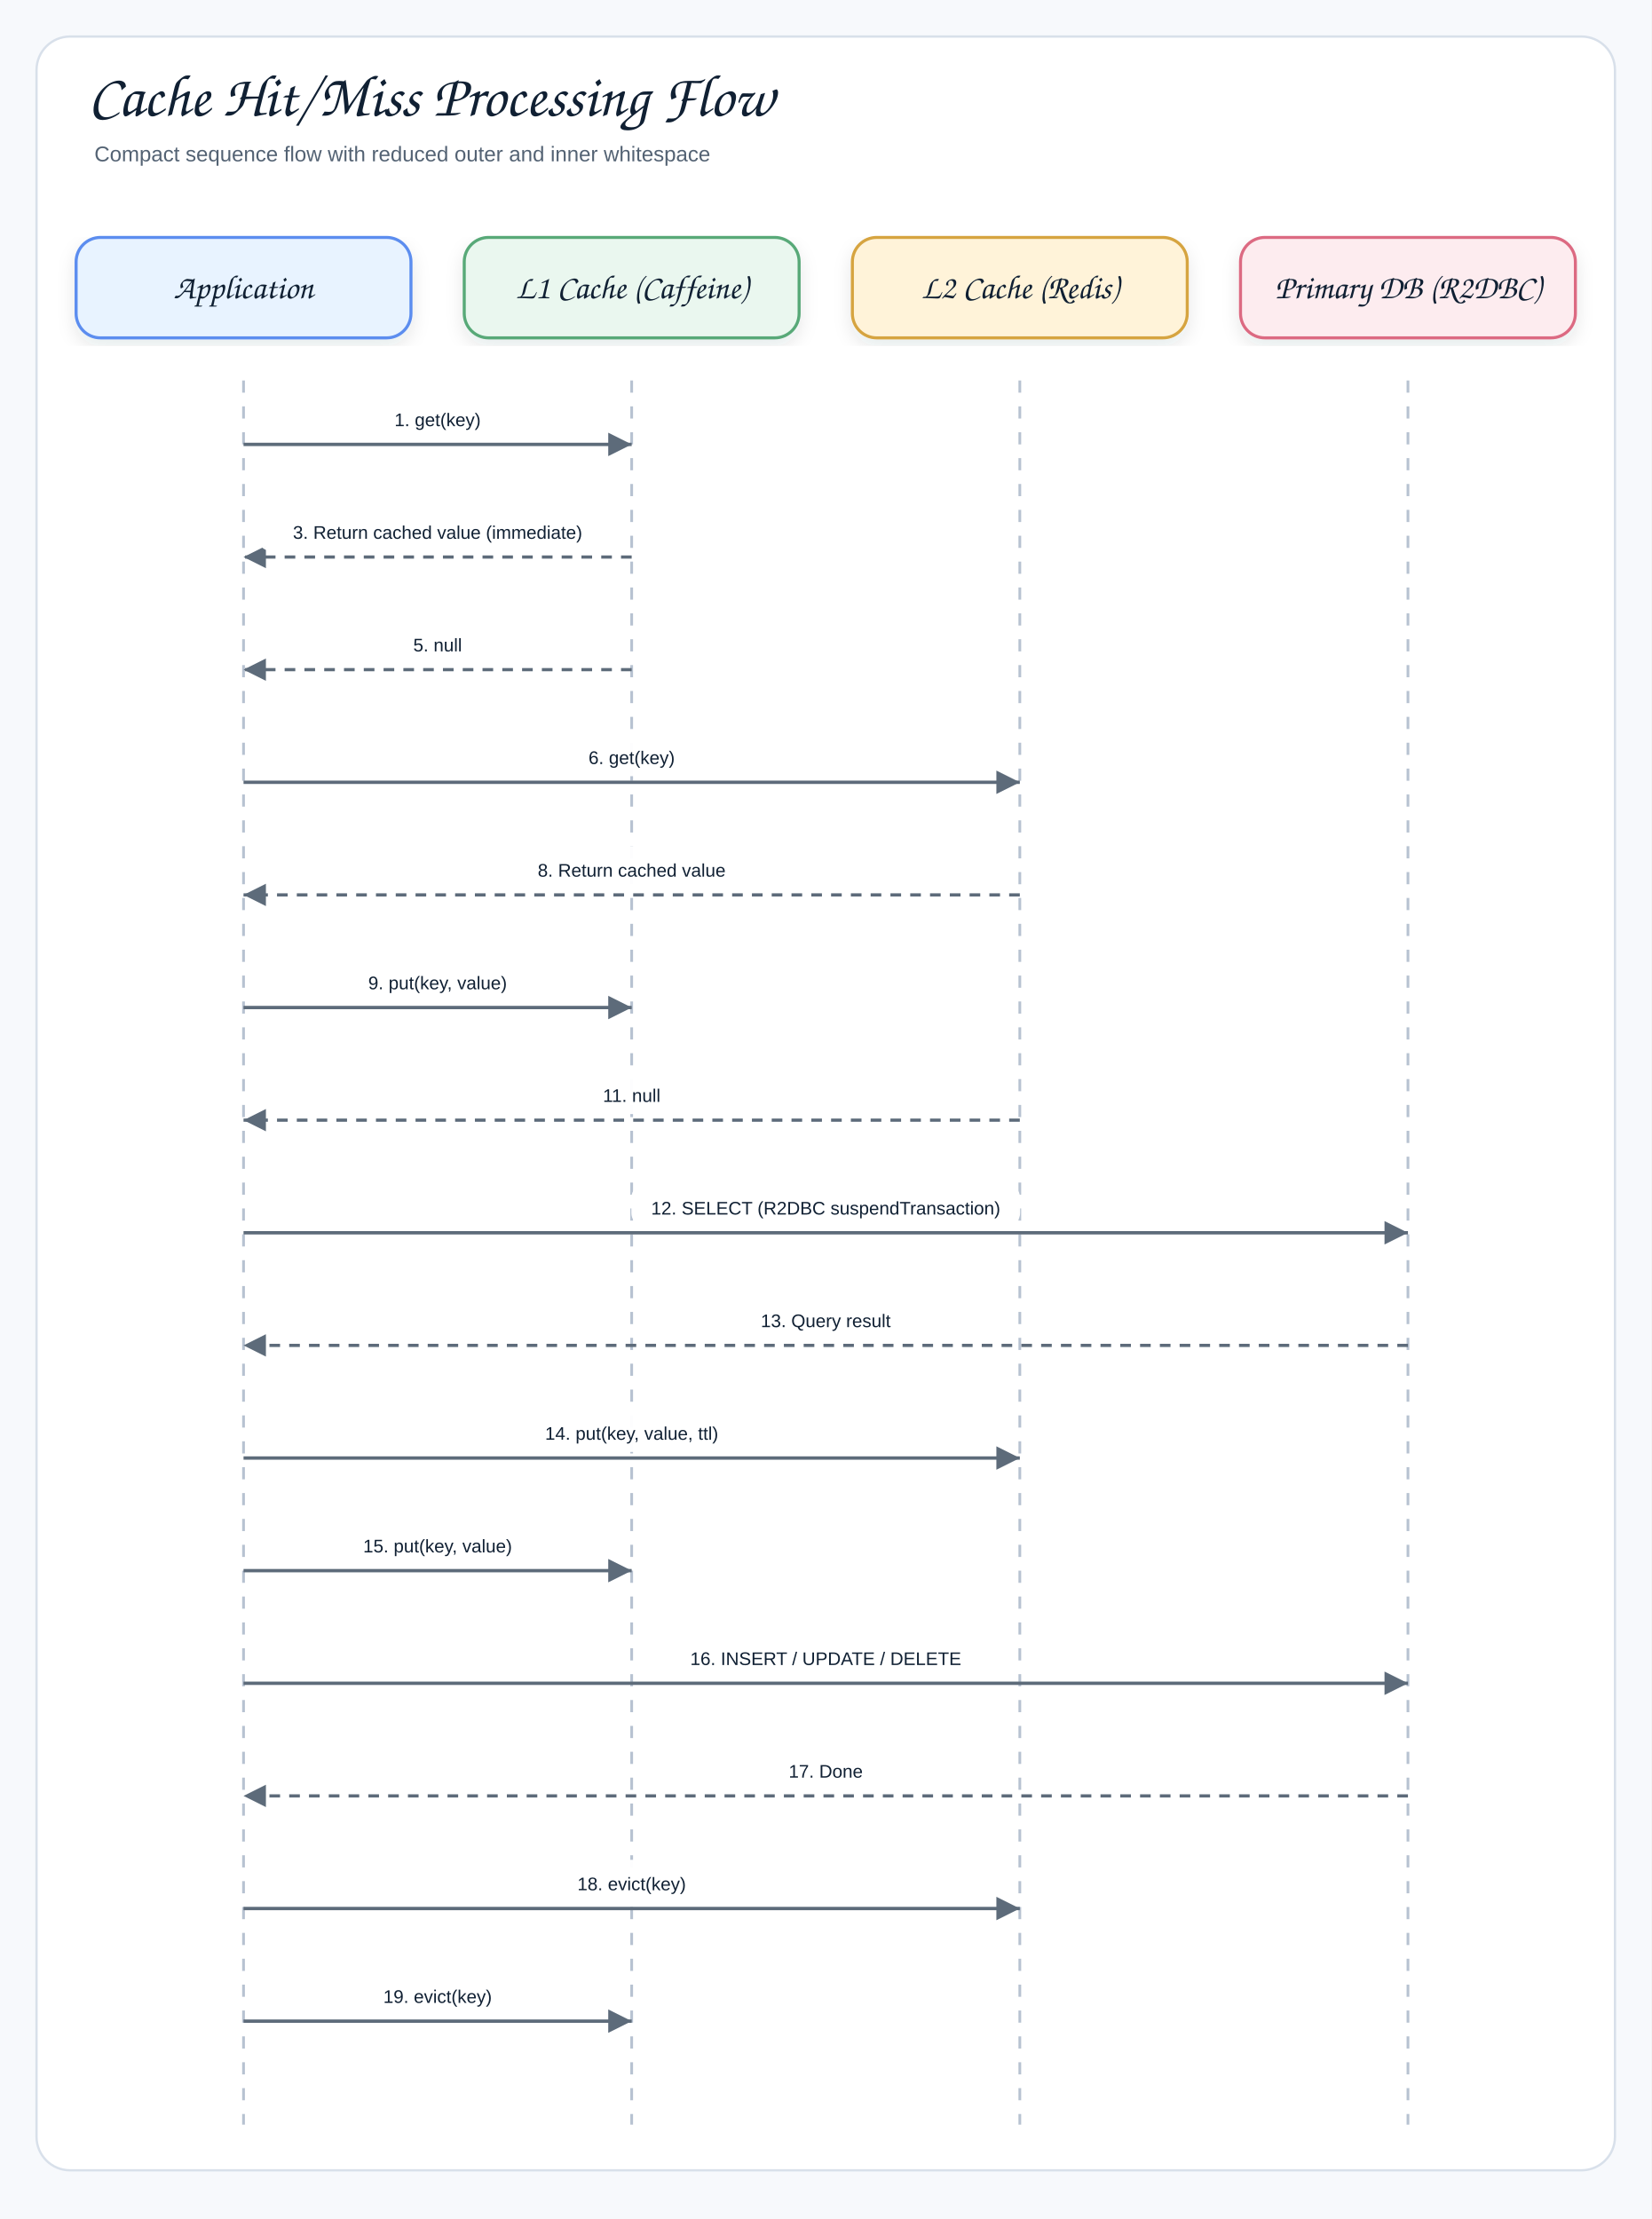
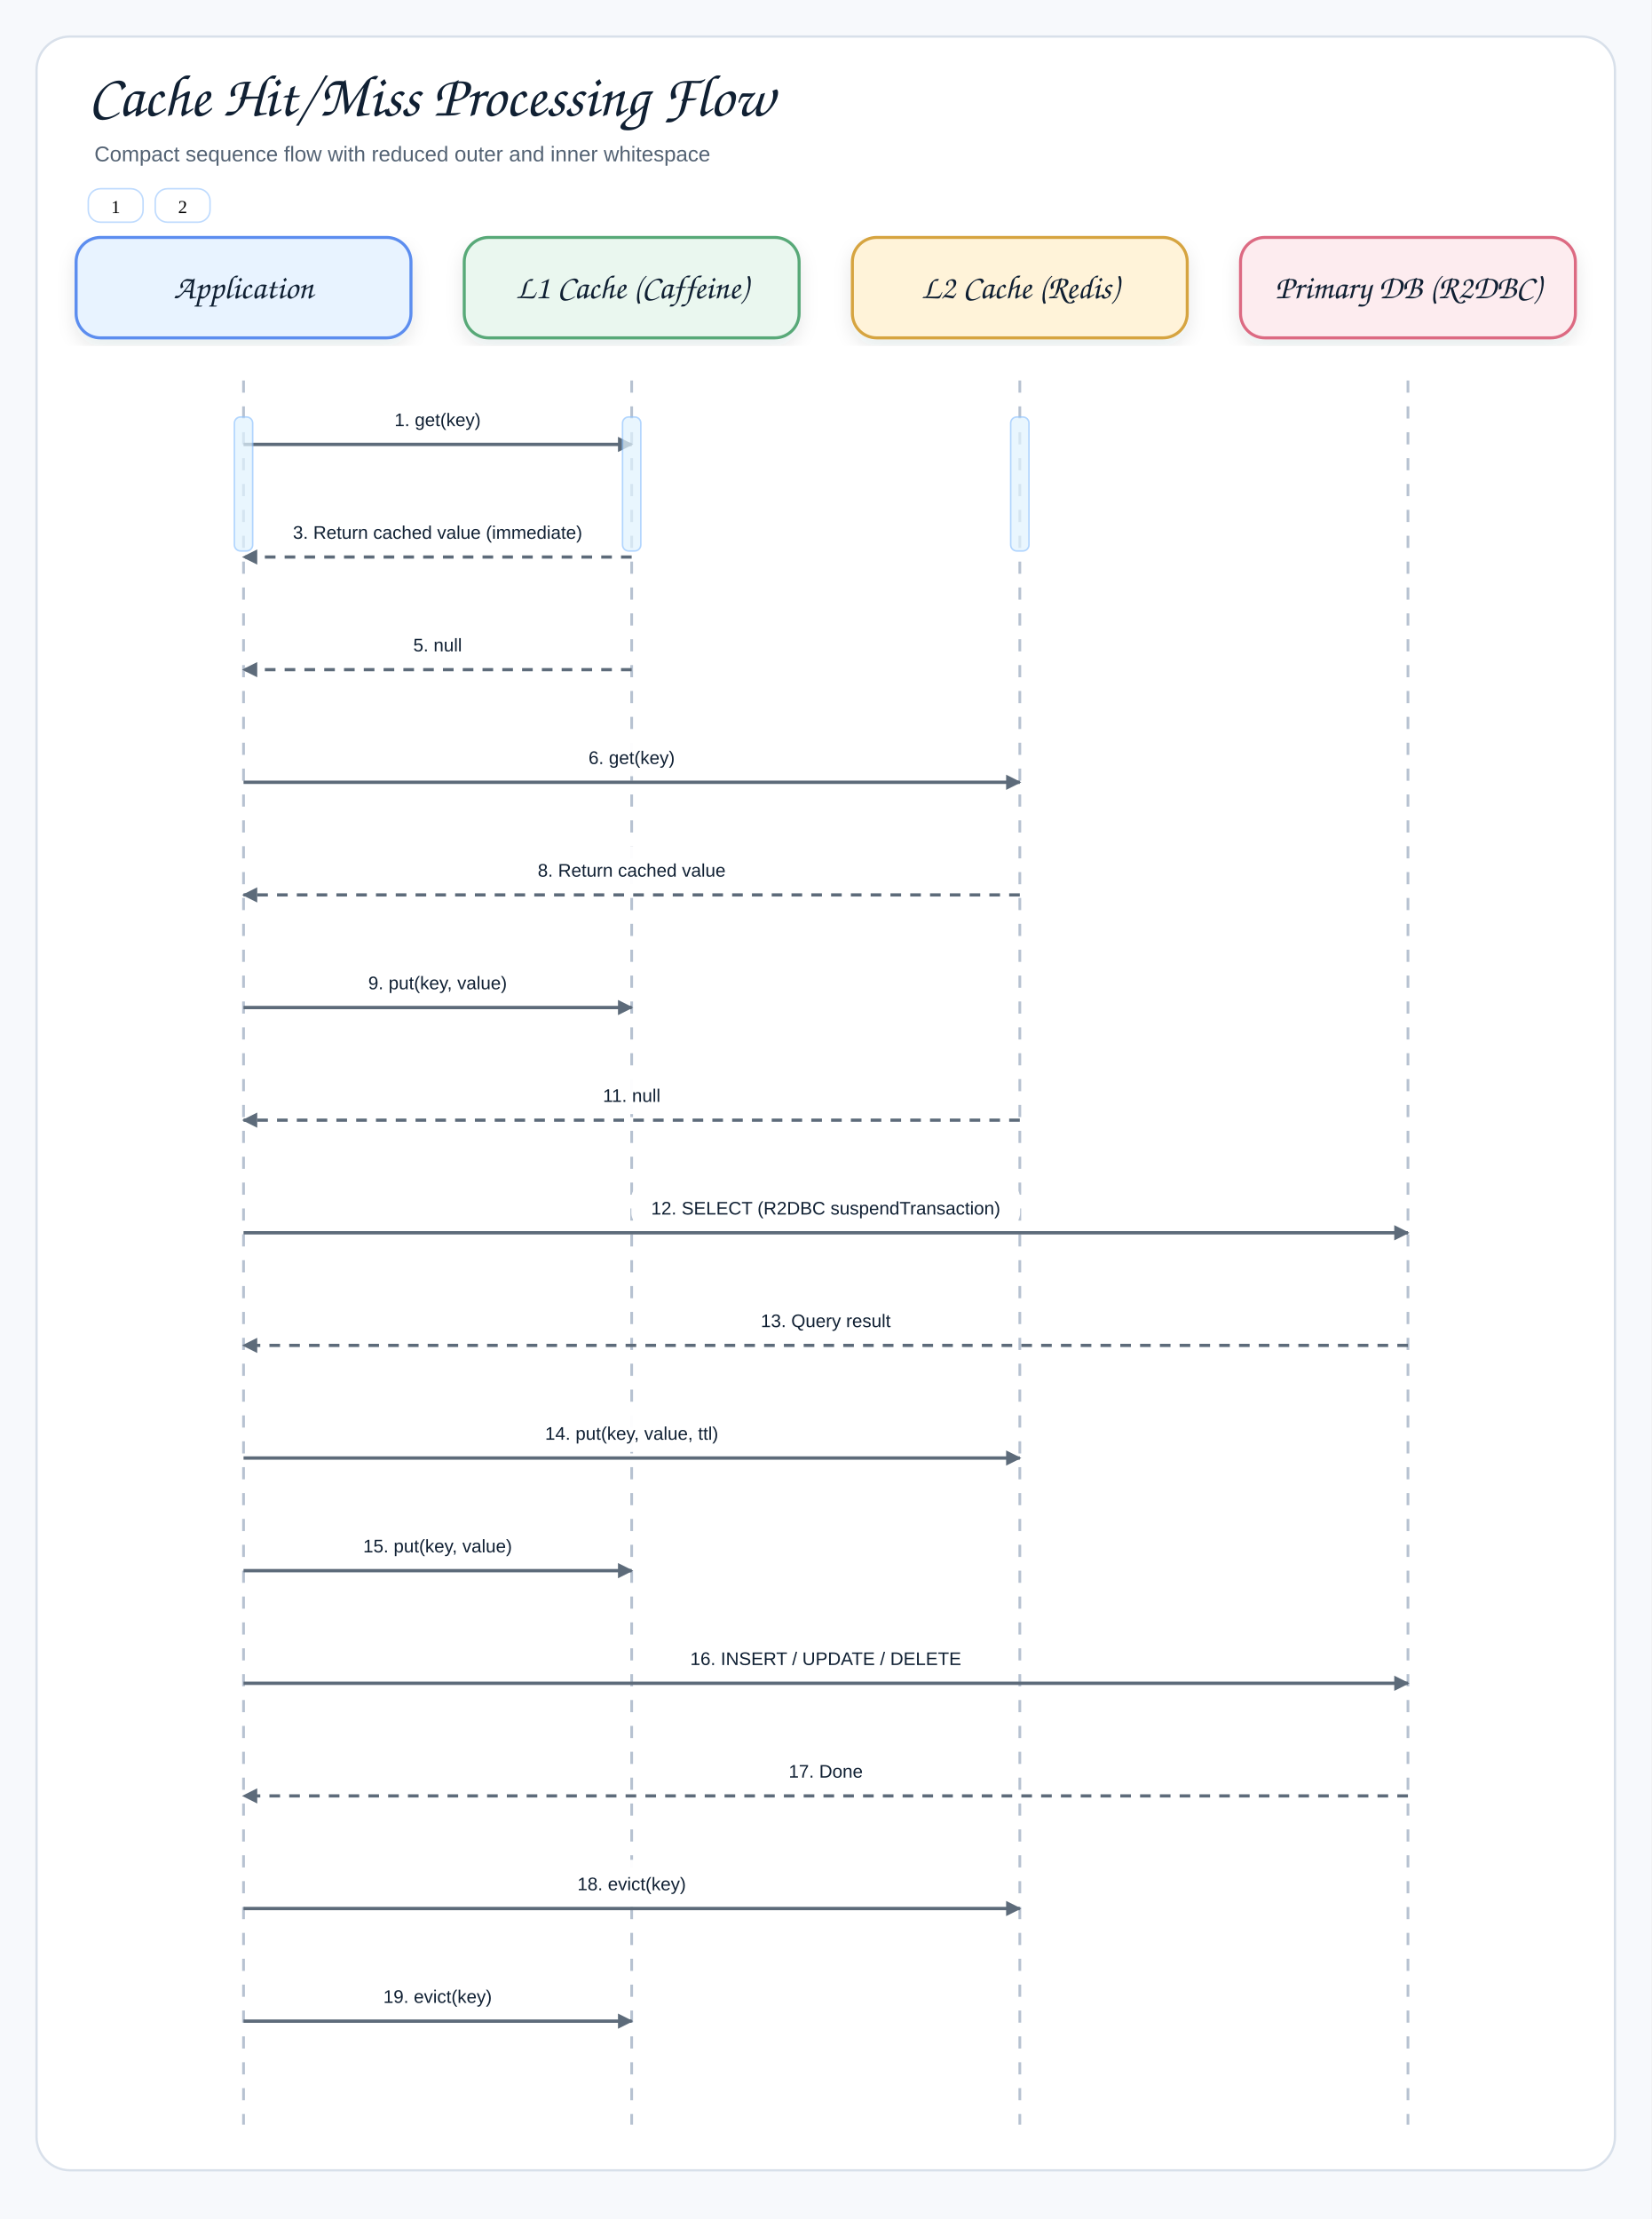
<svg xmlns="http://www.w3.org/2000/svg" width="1085" height="1458" viewBox="0 0 1085 1458" role="img" aria-label="Cache Hit/Miss Processing Flow">
  <defs>
    <filter id="shadow" x="-8%" y="-8%" width="116%" height="116%">
      <feDropShadow dx="0" dy="5" stdDeviation="6" flood-color="#203040" flood-opacity="0.10" />
    </filter>
-     <marker id="openArrow" markerWidth="9" markerHeight="9" refX="8" refY="4.5" orient="auto" markerUnits="strokeWidth">
-       <path d="M1,1 L8,4.5 L1,8 Z" fill="#5D6B7A" />
+     <marker id="openArrow" markerUnits="userSpaceOnUse" markerWidth="10" markerHeight="10" refX="9" refY="5" orient="auto">
+       <path d="M 0 0 L 10 5 L 0 10 Z" fill="#5D6B7A" />
    </marker>
    <style>.canvas{fill:#F7F9FC}.frame{fill:#fff;stroke:#D8E0EA;stroke-width:1.5}.title{font-family:"Architects Daughter","Comic Sans MS","Comic Sans",cursive;font-size:39px;font-weight:400;fill:#102033}.subtitle{font-family:"Comic Sans MS","Comic Sans","Comic Neue",Arial,sans-serif;font-size:14px;font-weight:400;fill:#536273}.smallLabel{font-family:"Architects Daughter","Comic Sans MS","Comic Sans",cursive;font-size:22px;font-weight:400;fill:#102033}.strong{font-family:"Comic Sans MS","Comic Sans","Comic Neue",Arial,sans-serif;font-size:12px;font-weight:400;fill:#102033}.card{stroke-width:2;filter:url(#shadow)}.line{stroke:#5D6B7A;stroke-width:2.2;fill:none;marker-end:url(#openArrow)}.dashed{stroke:#5D6B7A;stroke-width:2.1;stroke-dasharray:7 6;fill:none;marker-end:url(#openArrow)}.lifeline{stroke:#B7C2D1;stroke-width:1.8;stroke-dasharray:8 9}.note{fill:#fff;opacity:.97}</style>
  </defs>
  <rect class="canvas" width="1085" height="1458" />
  <rect class="frame" x="24" y="24" width="1037" height="1402" rx="22" />
  <text class="title" x="58" y="76">Cache Hit/Miss Processing Flow</text>
  <text class="subtitle" x="62" y="106">Compact sequence flow with reduced outer and inner whitespace</text>
  <rect class="card" x="50.0" y="156" width="220" height="66" rx="16" fill="#E8F3FF" stroke="#5B8DEF" />
-   <text class="smallLabel" x="160.0" y="196" text-anchor="middle">Application</text>
+   <text class="smallLabel participant" x="160.0" y="196" text-anchor="middle">Application</text>
  <line class="lifeline" x1="160.0" y1="250" x2="160.0" y2="1396" />
  <rect class="card" x="305.0" y="156" width="220" height="66" rx="16" fill="#EAF7EF" stroke="#58A978" />
-   <text class="smallLabel" x="415.0" y="196" text-anchor="middle">L1 Cache (Caffeine)</text>
+   <text class="smallLabel participant" x="415.0" y="196" text-anchor="middle">L1 Cache (Caffeine)</text>
  <line class="lifeline" x1="415.0" y1="250" x2="415.0" y2="1396" />
  <rect class="card" x="560.0" y="156" width="220" height="66" rx="16" fill="#FFF3D9" stroke="#D6A441" />
-   <text class="smallLabel" x="670.0" y="196" text-anchor="middle">L2 Cache (Redis)</text>
+   <text class="smallLabel participant" x="670.0" y="196" text-anchor="middle">L2 Cache (Redis)</text>
  <line class="lifeline" x1="670.0" y1="250" x2="670.0" y2="1396" />
  <rect class="card" x="815.0" y="156" width="220" height="66" rx="16" fill="#FDECEF" stroke="#DC6B82" />
-   <text class="smallLabel" x="925.0" y="196" text-anchor="middle">Primary DB (R2DBC)</text>
+   <text class="smallLabel participant" x="925.0" y="196" text-anchor="middle">Primary DB (R2DBC)</text>
  <line class="lifeline" x1="925.0" y1="250" x2="925.0" y2="1396" />
-   <path class="line" d="M160.0 292.0 L415.0 292.0" />
-   <rect class="note" x="207.5" y="260.0" width="160.0" height="28" rx="9" />
-   <text class="strong" x="287.5" y="280.0" text-anchor="middle">1. get(key)</text>
-   <path class="dashed" d="M415.0 366.0 L160.0 366.0" />
-   <rect class="note" x="169.1" y="334.0" width="236.8" height="28" rx="9" />
-   <text class="strong" x="287.5" y="354.0" text-anchor="middle">3. Return cached value (immediate)</text>
-   <path class="dashed" d="M415.0 440.0 L160.0 440.0" />
-   <rect class="note" x="207.5" y="408.0" width="160.0" height="28" rx="9" />
-   <text class="strong" x="287.5" y="428.0" text-anchor="middle">5. null</text>
-   <path class="line" d="M160.0 514.0 L670.0 514.0" />
-   <rect class="note" x="335.0" y="482.0" width="160.0" height="28" rx="9" />
-   <text class="strong" x="415.0" y="502.0" text-anchor="middle">6. get(key)</text>
-   <path class="dashed" d="M670.0 588.0 L160.0 588.0" />
-   <rect class="note" x="333.8" y="556.0" width="162.4" height="28" rx="9" />
-   <text class="strong" x="415.0" y="576.0" text-anchor="middle">8. Return cached value</text>
-   <path class="line" d="M160.0 662.0 L415.0 662.0" />
-   <rect class="note" x="207.5" y="630.0" width="160.0" height="28" rx="9" />
-   <text class="strong" x="287.5" y="650.0" text-anchor="middle">9. put(key, value)</text>
-   <path class="dashed" d="M670.0 736.0 L160.0 736.0" />
-   <rect class="note" x="335.0" y="704.0" width="160.0" height="28" rx="9" />
-   <text class="strong" x="415.0" y="724.0" text-anchor="middle">11. null</text>
-   <path class="line" d="M160.0 810.0 L925.0 810.0" />
-   <rect class="note" x="414.8" y="778.0" width="255.4" height="28" rx="9" />
-   <text class="strong" x="542.5" y="798.0" text-anchor="middle">12. SELECT (R2DBC suspendTransaction)</text>
-   <path class="dashed" d="M925.0 884.0 L160.0 884.0" />
-   <rect class="note" x="462.5" y="852.0" width="160.0" height="28" rx="9" />
-   <text class="strong" x="542.5" y="872.0" text-anchor="middle">13. Query result</text>
-   <path class="line" d="M160.0 958.0 L670.0 958.0" />
-   <rect class="note" x="327.6" y="926.0" width="174.8" height="28" rx="9" />
-   <text class="strong" x="415.0" y="946.0" text-anchor="middle">14. put(key, value, ttl)</text>
-   <path class="line" d="M160.0 1032.0 L415.0 1032.0" />
-   <rect class="note" x="207.5" y="1000.0" width="160.0" height="28" rx="9" />
-   <text class="strong" x="287.5" y="1020.0" text-anchor="middle">15. put(key, value)</text>
-   <path class="line" d="M160.0 1106.0 L925.0 1106.0" />
-   <rect class="note" x="442.7" y="1074.0" width="199.6" height="28" rx="9" />
-   <text class="strong" x="542.5" y="1094.0" text-anchor="middle">16. INSERT / UPDATE / DELETE</text>
-   <path class="dashed" d="M925.0 1180.0 L160.0 1180.0" />
-   <rect class="note" x="462.5" y="1148.0" width="160.0" height="28" rx="9" />
-   <text class="strong" x="542.5" y="1168.0" text-anchor="middle">17. Done</text>
-   <path class="line" d="M160.0 1254.0 L670.0 1254.0" />
-   <rect class="note" x="335.0" y="1222.0" width="160.0" height="28" rx="9" />
-   <text class="strong" x="415.0" y="1242.0" text-anchor="middle">18. evict(key)</text>
-   <path class="line" d="M160.0 1328.0 L415.0 1328.0" />
-   <rect class="note" x="207.5" y="1296.0" width="160.0" height="28" rx="9" />
-   <text class="strong" x="287.5" y="1316.0" text-anchor="middle">19. evict(key)</text>
+   <path class="line" d="M160.0 292.0 L415.0 292.0" data-connector="line" />
+   <rect class="note label" x="207.5" y="260.0" width="160.0" height="28" rx="9" />
+   <text class="strong labelText" x="287.5" y="280.0" text-anchor="middle">1. get(key)</text>
+   <path class="dashed" d="M415.0 366.0 L160.0 366.0" data-connector="dashed" />
+   <rect class="note label" x="169.1" y="334.0" width="236.8" height="28" rx="9" />
+   <text class="strong labelText" x="287.5" y="354.0" text-anchor="middle">3. Return cached value (immediate)</text>
+   <path class="dashed" d="M415.0 440.0 L160.0 440.0" data-connector="dashed" />
+   <rect class="note label" x="207.5" y="408.0" width="160.0" height="28" rx="9" />
+   <text class="strong labelText" x="287.5" y="428.0" text-anchor="middle">5. null</text>
+   <path class="line" d="M160.0 514.0 L670.0 514.0" data-connector="line" />
+   <rect class="note label" x="335.0" y="482.0" width="160.0" height="28" rx="9" />
+   <text class="strong labelText" x="415.0" y="502.0" text-anchor="middle">6. get(key)</text>
+   <path class="dashed" d="M670.0 588.0 L160.0 588.0" data-connector="dashed" />
+   <rect class="note label" x="333.8" y="556.0" width="162.4" height="28" rx="9" />
+   <text class="strong labelText" x="415.0" y="576.0" text-anchor="middle">8. Return cached value</text>
+   <path class="line" d="M160.0 662.0 L415.0 662.0" data-connector="line" />
+   <rect class="note label" x="207.5" y="630.0" width="160.0" height="28" rx="9" />
+   <text class="strong labelText" x="287.5" y="650.0" text-anchor="middle">9. put(key, value)</text>
+   <path class="dashed" d="M670.0 736.0 L160.0 736.0" data-connector="dashed" />
+   <rect class="note label" x="335.0" y="704.0" width="160.0" height="28" rx="9" />
+   <text class="strong labelText" x="415.0" y="724.0" text-anchor="middle">11. null</text>
+   <path class="line" d="M160.0 810.0 L925.0 810.0" data-connector="line" />
+   <rect class="note label" x="414.8" y="778.0" width="255.4" height="28" rx="9" />
+   <text class="strong labelText" x="542.5" y="798.0" text-anchor="middle">12. SELECT (R2DBC suspendTransaction)</text>
+   <path class="dashed" d="M925.0 884.0 L160.0 884.0" data-connector="dashed" />
+   <rect class="note label" x="462.5" y="852.0" width="160.0" height="28" rx="9" />
+   <text class="strong labelText" x="542.5" y="872.0" text-anchor="middle">13. Query result</text>
+   <path class="line" d="M160.0 958.0 L670.0 958.0" data-connector="line" />
+   <rect class="note label" x="327.6" y="926.0" width="174.8" height="28" rx="9" />
+   <text class="strong labelText" x="415.0" y="946.0" text-anchor="middle">14. put(key, value, ttl)</text>
+   <path class="line" d="M160.0 1032.0 L415.0 1032.0" data-connector="line" />
+   <rect class="note label" x="207.5" y="1000.0" width="160.0" height="28" rx="9" />
+   <text class="strong labelText" x="287.5" y="1020.0" text-anchor="middle">15. put(key, value)</text>
+   <path class="line" d="M160.0 1106.0 L925.0 1106.0" data-connector="line" />
+   <rect class="note label" x="442.7" y="1074.0" width="199.6" height="28" rx="9" />
+   <text class="strong labelText" x="542.5" y="1094.0" text-anchor="middle">16. INSERT / UPDATE / DELETE</text>
+   <path class="dashed" d="M925.0 1180.0 L160.0 1180.0" data-connector="dashed" />
+   <rect class="note label" x="462.5" y="1148.0" width="160.0" height="28" rx="9" />
+   <text class="strong labelText" x="542.5" y="1168.0" text-anchor="middle">17. Done</text>
+   <path class="line" d="M160.0 1254.0 L670.0 1254.0" data-connector="line" />
+   <rect class="note label" x="335.0" y="1222.0" width="160.0" height="28" rx="9" />
+   <text class="strong labelText" x="415.0" y="1242.0" text-anchor="middle">18. evict(key)</text>
+   <path class="line" d="M160.0 1328.0 L415.0 1328.0" data-connector="line" />
+   <rect class="note label" x="207.5" y="1296.0" width="160.0" height="28" rx="9" />
+   <text class="strong labelText" x="287.5" y="1316.0" text-anchor="middle">19. evict(key)</text>
+   <rect class="activation" x="154.0" y="274.0" width="12" height="88" rx="4" fill="#E0F2FE" stroke="#93C5FD" opacity="0.72" />
+   <rect class="activation" x="409.0" y="274.0" width="12" height="88" rx="4" fill="#E0F2FE" stroke="#93C5FD" opacity="0.72" />
+   <rect class="activation" x="664.0" y="274.0" width="12" height="88" rx="4" fill="#E0F2FE" stroke="#93C5FD" opacity="0.72" />
+   <g aria-label="sequence message labels">
+     <rect x="58" y="124" width="36" height="22" rx="8" class="label" fill="#fff" stroke="#bfdbfe" />
+     <text x="76" y="140" class="num" text-anchor="middle">1</text>
+     <rect x="102" y="124" width="36" height="22" rx="8" class="label" fill="#fff" stroke="#bfdbfe" />
+     <text x="120" y="140" class="num" text-anchor="middle">2</text>
+   </g>
</svg>
